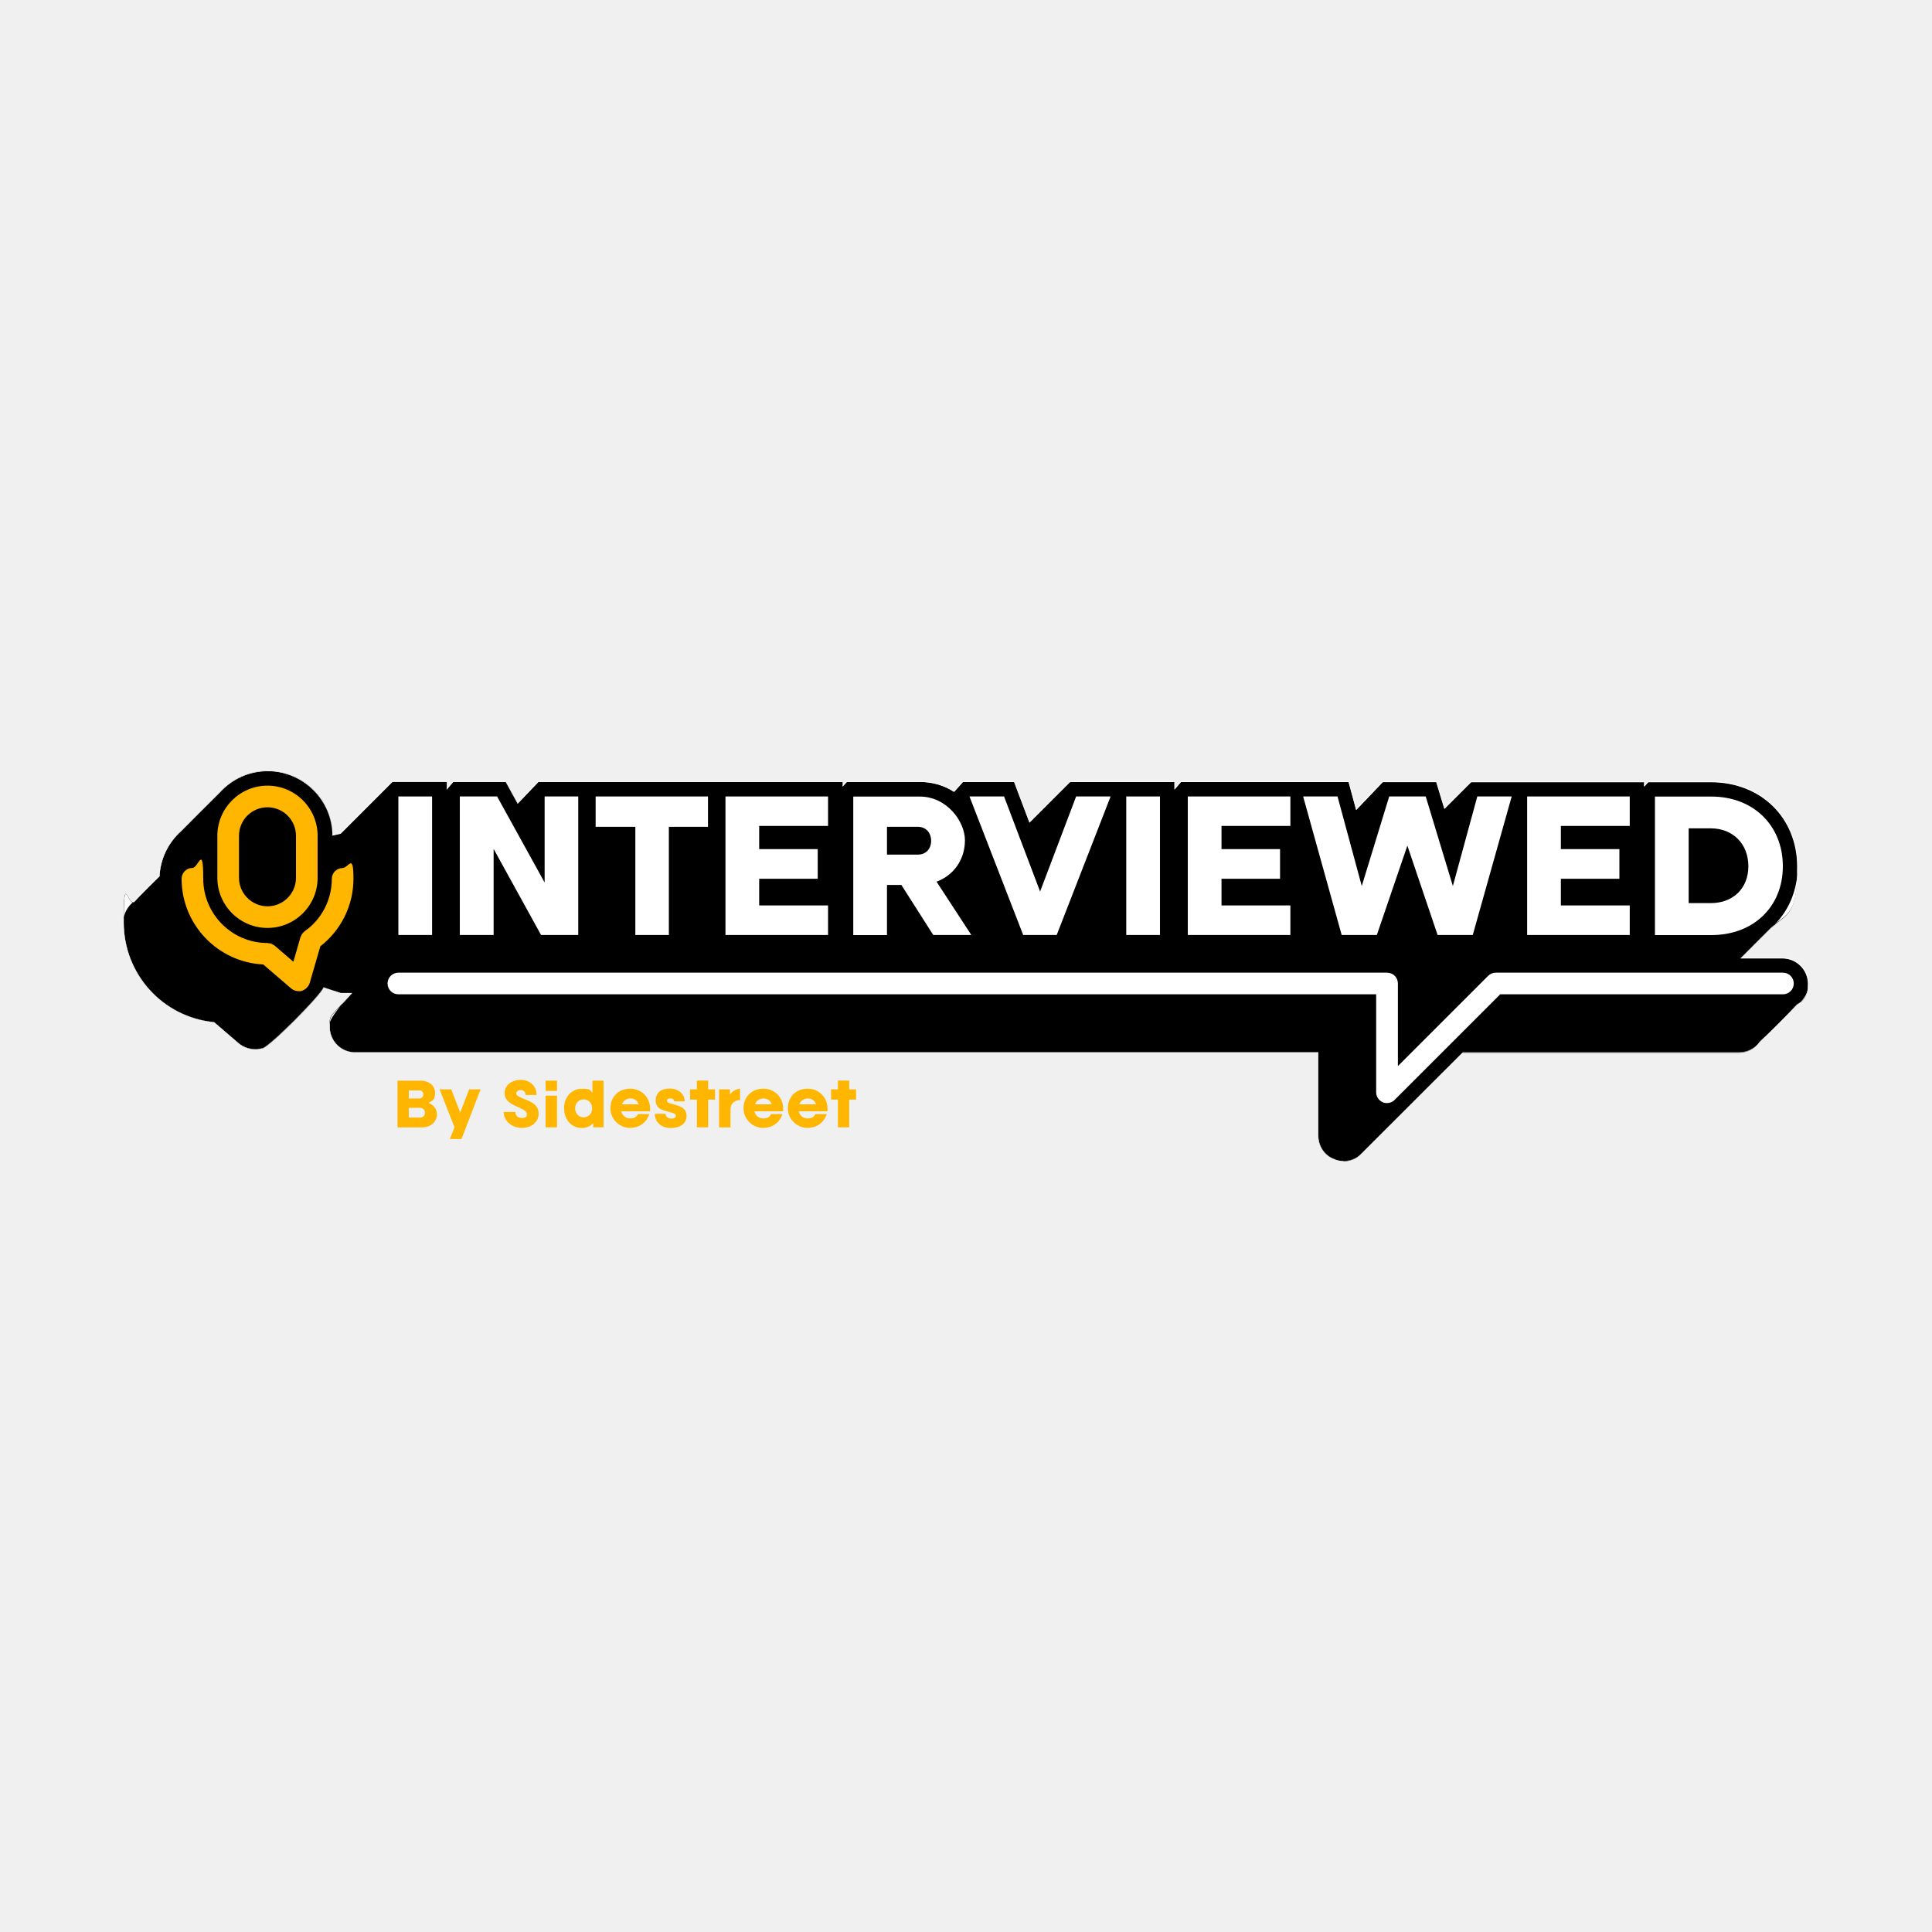
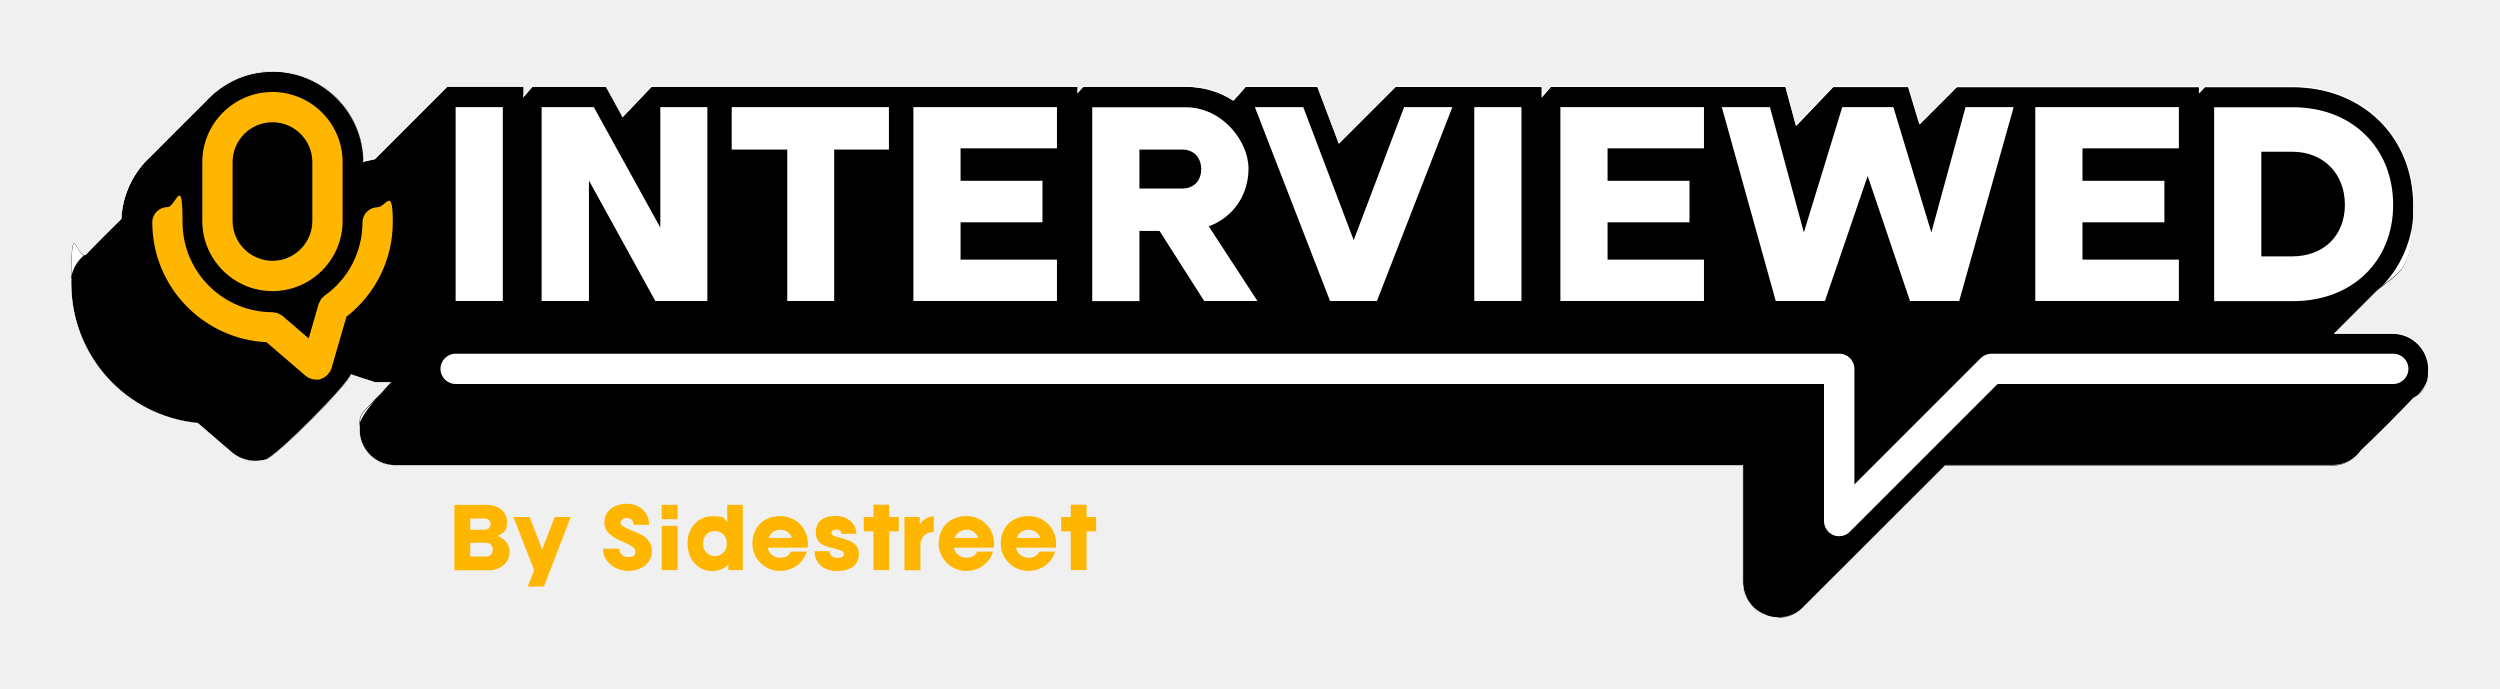
- <svg xmlns="http://www.w3.org/2000/svg" id="Layer_1" version="1.1" viewBox="0 0 2000 2000">
+ <svg xmlns="http://www.w3.org/2000/svg" id="Layer_1" version="1.1" viewBox="75.36 745.26 1849.28 509.38">
  <defs>
    <style>
      .st0 {
        fill: #fff;
      }

      .st1 {
        fill: #ffb600;
      }
    </style>
  </defs>
  <g>
    <path d="M1390.9,1201.9c-3.5,0-7.1-.8-10.4-2.2-9.6-3.7-16-13.4-16-24.2v-86.1H367.6c-14.6,0-26.4-11.8-26.4-26.4s0-8.4,22.9-35h-11.4c0,.1-17.6-5.8-17.6-5.8-3.1,8.7-55.3,60.9-63.2,63.1-2.2.6-4.7,1-7.2,1-6.6,0-13.1-2.3-17.8-6.4l-25.2-21.7c-53.4-5.3-93.7-49.8-93.7-103.5s4.1-16.2,11-21.3c6-6.6,19.2-19.7,26.1-26.4.8-17.6,8.9-34.6,22.1-46.6,5.4-5.5,34.7-34.8,40.2-40.2,13-14.3,30.6-22.2,49.5-22.2,37,0,67,29.9,67.2,66.7l8.4-1.9,53.5-53.5s.1,0,.2,0h56.1c.1,0,.2.1.2.2v7.3l6.5-7.5c0,0,.1,0,.2,0h54.2c0,0,.2,0,.2.1l12.2,22.3,21.3-22.3s.1,0,.2,0h314.8c.1,0,.2.1.2.2v4.2l4-4.4c0,0,.1,0,.2,0h75.6c12.9,0,25.1,3.5,35.3,10.2l9.1-10.1c0,0,.1,0,.2,0h52.9c.1,0,.2,0,.2.2l15.8,41.8,41.9-41.9s.1,0,.2,0h107.9c.1,0,.2.1.2.2v7.3l6.5-7.5c0,0,.1,0,.2,0h173.4c.1,0,.2,0,.2.2l7.7,28.6,27.3-28.7s.1,0,.2,0h55.3c.1,0,.2,0,.2.2l8.3,27.4,27.5-27.5s.1,0,.2,0h178.9c.1,0,.2.1.2.2v4.2l4-4.4c0,0,.1,0,.2,0h65c51.8,0,89.3,36.8,89.3,87.5s-9.7,47.7-27.3,63.6c-3.8,3.9-20.6,20.7-31.3,31.3h43.3c14.6,0,26.4,11.8,26.4,26.4s-4.2,16.5-11.4,21.5c-8.4,9.1-29.4,30.2-38.4,38.4-5,7.2-12.8,11.3-21.5,11.3h-286.3l-104.9,104.8c-4.5,4.9-11.4,7.7-18.7,7.7Z" />
    <path class="st0" d="M276.9,798.3c36.9,0,67,30,67,66.8l8.8-2,53.6-53.6h56.1v8l6.9-8h54.2l12.4,22.6,21.6-22.6h314.8v4.9h0s4.5-4.9,4.5-4.9h75.6c13,0,25.3,3.6,35.4,10.3l9.2-10.3h52.9l15.9,42.1,42.1-42.1h107.9v8l6.9-8h173.4l7.9,29,27.7-29h55.3l8.4,27.8,27.8-27.8h178.9v4.9h0s4.5-4.9,4.5-4.9h65c51.6,0,89.1,36.7,89.1,87.3s-9.6,47.5-27.2,63.4c-3.9,4-20.8,20.9-31.7,31.8h43.9c14.4,0,26.2,11.7,26.2,26.2s-4.2,16.4-11.3,21.3c-8.2,8.8-29.1,29.9-38.4,38.4-4.9,7.1-12.8,11.3-21.3,11.3h-286.4l-105,104.9c-4.5,4.8-11.1,7.7-18.5,7.7s-7-.8-10.3-2.2c-9.4-3.6-15.9-13.1-15.9-23.9v-86.4H367.6c-14.4,0-26.2-11.7-26.2-26.2s0-8.3,23.2-35.2h-12c0,.1-17.8-5.9-17.8-5.9-2,7.5-55.2,60.9-63.1,63.1-2.1.6-4.6,1-7.1,1-6.6,0-13-2.3-17.7-6.3l-25.3-21.7c-52.9-5.2-93.5-49.6-93.5-103.3s4.1-16.1,10.9-21.1c5.9-6.4,18.6-19.1,26.2-26.5.8-17.7,8.7-34.5,22.1-46.5,5.5-5.6,34.6-34.8,40.2-40.2,13-14.2,30.5-22.1,49.3-22.1M276.9,797.8c-19,0-36.6,7.9-49.7,22.2-5.5,5.3-34.8,34.6-40.2,40.2-13.3,12-21.3,29-22.2,46.6-6.9,6.8-20,19.7-26,26.3-6.9,5.1-11.1,13.1-11.1,21.4,0,26,9.6,51,27.1,70.2,17.4,19.1,41.1,31,66.7,33.6l25.1,21.6c4.7,4.1,11.3,6.4,18,6.4s5-.4,7.2-1c7.9-2.2,59.4-53.6,63.3-63l17.3,5.9c0,0,.1,0,.2,0h10.9c-22.6,26.2-22.6,29.5-22.6,34.6,0,14.7,12,26.7,26.7,26.7h996.7v85.9c0,10.8,6.5,20.6,16.2,24.4,3.3,1.5,6.9,2.2,10.4,2.2,7.4,0,14.3-2.9,18.9-7.8l104.8-104.7h286.2c8.7,0,16.6-4.2,21.7-11.4,9-8.3,29.8-29.2,38.3-38.4,7.3-5.1,11.5-13,11.5-21.7,0-14.7-12-26.7-26.7-26.7h-42.7c10.7-10.6,27-27,30.8-30.9,17.6-15.9,27.3-38.6,27.3-63.8,0-50.9-37.7-87.8-89.6-87.8h-65c-.1,0-.3,0-.4.2l-3.6,3.9v-3.6c0-.3-.2-.5-.5-.5h-178.9c-.1,0-.3,0-.4.1l-27.2,27.2-8.2-27c0-.2-.3-.4-.5-.4h-55.3c-.1,0-.3,0-.4.2l-27,28.4-7.6-28.2c0-.2-.3-.4-.5-.4h-173.4c-.1,0-.3,0-.4.2l-6.1,7v-6.6c0-.3-.2-.5-.5-.5h-107.9c-.1,0-.3,0-.4.1l-41.6,41.6-15.6-41.4c0-.2-.3-.3-.5-.3h-52.9c-.1,0-.3,0-.4.2l-8.9,9.9c-10.2-6.6-22.4-10.1-35.3-10.1h-75.6c-.1,0-.3,0-.4.2l-3.6,3.9v-3.6c0-.3-.2-.5-.5-.5h-314.8c-.1,0-.3,0-.4.2l-21.1,22.1-12-22c0-.2-.3-.3-.4-.3h-54.2c-.1,0-.3,0-.4.2l-6.1,7v-6.6c0-.3-.2-.5-.5-.5h-56.1c-.1,0-.3,0-.4.1l-53.5,53.5-8.1,1.8c-.3-36.8-30.5-66.7-67.5-66.7h0Z" />
  </g>
  <g>
    <g>
      <path class="st1" d="M276.9,960.6c28.6,0,51.9-23.3,51.9-51.9v-43.5c0-28.6-23.3-51.9-51.9-51.9s-51.9,23.3-51.9,51.9v43.5c0,28.6,23.3,51.9,51.9,51.9ZM247.4,865.2c0-16.3,13.2-29.5,29.5-29.5s29.5,13.2,29.5,29.5v43.5c0,16.3-13.3,29.5-29.5,29.5s-29.5-13.3-29.5-29.5v-43.5Z" />
      <path class="st1" d="M354.7,898.6c-6.2,0-11.2,5-11.2,11.2,0,21.6-10.5,41.9-28.1,54.2-.4.3-.6.7-1,1-.6.5-1.2,1.1-1.6,1.7-.4.6-.7,1.3-1,2-.2.5-.6.8-.7,1.3l-7.4,25.6-19.4-16.7c-.4-.4-.9-.5-1.4-.8-.7-.4-1.3-.9-2.1-1.2-.7-.3-1.4-.3-2.2-.4-.6,0-1.1-.3-1.7-.3-36.7,0-66.5-29.9-66.5-66.5s-5-11.2-11.2-11.2-11.2,5-11.2,11.2c0,47.6,37.6,86.4,84.5,88.7l29.1,25c2.1,1.7,5,2.7,7.8,2.7s2.2-.1,3.2-.5c3.6-1.1,6.9-4.4,8-8l11-38c21.5-16.7,34.3-42.4,34.3-69.9s-5-11.2-11.2-11.2Z" />
    </g>
    <rect class="st0" x="412.4" y="824.5" width="34.9" height="143.4" />
    <polygon class="st0" points="511 878.8 560.1 967.9 598.6 967.9 598.6 824.5 563.8 824.5 563.8 913.6 514.6 824.5 476 824.5 476 967.9 511 967.9 511 878.8" />
    <polygon class="st0" points="657.7 967.9 692.4 967.9 692.4 855.9 732.9 855.9 732.9 824.5 616.6 824.5 616.6 855.9 657.7 855.9 657.7 967.9" />
    <polygon class="st0" points="857.2 937.3 785.9 937.3 785.9 909.7 846.5 909.7 846.5 879 785.9 879 785.9 855 857.2 855 857.2 824.5 751 824.5 751 967.9 857.2 967.9 857.2 937.3" />
    <path class="st0" d="M918.2,916.1h14.9l33,51.8h39.4l-36-55.2c17.7-6.5,29.4-22.8,29.4-42.8s-19.2-45.3-46.6-45.3h-69v143.4h34.9v-51.8ZM918.2,855.9h31.9c8.2,0,13.8,5.9,13.8,14.5s-5.6,14.3-13.8,14.3h-31.9v-28.9Z" />
    <polygon class="st0" points="1093.9 967.9 1149.7 824.5 1114 824.5 1076.7 922.9 1039.4 824.5 1003.6 824.5 1059.2 967.9 1093.9 967.9" />
    <rect class="st0" x="1165.9" y="824.5" width="34.9" height="143.4" />
    <polygon class="st0" points="1335.8 937.3 1264.5 937.3 1264.5 909.7 1325.1 909.7 1325.1 879 1264.5 879 1264.5 855 1335.8 855 1335.8 824.5 1229.6 824.5 1229.6 967.9 1335.8 967.9 1335.8 937.3" />
    <polygon class="st0" points="1425.3 967.9 1456.9 875.4 1488.2 967.9 1524.6 967.9 1564.9 824.5 1529.3 824.5 1504 917.2 1475.9 824.5 1438.1 824.5 1409.7 917.2 1384.6 824.5 1349 824.5 1388.9 967.9 1425.3 967.9" />
    <polygon class="st0" points="1687.1 937.3 1615.8 937.3 1615.8 909.7 1676.4 909.7 1676.4 879 1615.8 879 1615.8 855 1687.1 855 1687.1 824.5 1580.9 824.5 1580.9 967.9 1687.1 967.9 1687.1 937.3" />
    <path class="st0" d="M1845.6,896.8c0-42.3-30.5-72.2-74-72.2h-58.4v143.4h58.4c43.6,0,74-29.4,74-71.2ZM1748.1,934.9v-77.4h22.9c22.9,0,38.9,16.1,38.9,39.2s-16,38.2-38.9,38.2h-22.9Z" />
    <path class="st0" d="M1845.7,1006.9h-297.3c-3,0-5.8,1.2-7.9,3.3l-93.4,93.4v-85.5c0-6.2-5-11.2-11.2-11.2H412.4c-6.2,0-11.2,5-11.2,11.2s5,11.2,11.2,11.2h1012.2v101.4c0,4.5,2.7,8.6,6.9,10.4,1.4.6,2.8.8,4.3.8,2.9,0,5.8-1.1,7.9-3.3l109.3-109.3h292.7c6.2,0,11.2-5,11.2-11.2s-5-11.2-11.2-11.2Z" />
  </g>
  <g>
    <path class="st1" d="M411.4,1118.7h23.9c8.9,0,15.1,5.2,15.1,12.6s-2.8,8.2-6.9,10.4c5.2,2,8.8,6.2,8.8,11.7,0,8-6.5,13.7-15.7,13.7h-25.1v-48.3ZM434.1,1137.1c2.4,0,4.1-1.7,4.1-4.2s-1.7-4.1-4.1-4.1h-10.9v8.3h10.9ZM434.9,1156.9c3,0,5-2,5-5s-2-5.1-5-5.1h-11.7v10.1h11.7Z" />
    <path class="st1" d="M470.5,1167l-15.4-39.3h12l9.3,24,9.3-24h11.8l-19.8,51.4h-12l4.8-12.1Z" />
    <path class="st1" d="M521.4,1151.1h12.1c0,3.5,2.2,6.2,6.6,6.2s5.3-1.4,5.3-4.1-3.7-4.7-8.4-6.8c-7.5-3.3-14.6-6.6-14.6-14.9s7.4-13.6,16.7-13.6,16.4,6.3,16.4,15.6h-11.5c0-3.1-1.9-5.1-4.9-5.1s-4.7,1.6-4.7,3.7,3.1,3.5,9.8,6.2c7.1,2.8,13.4,6.2,13.4,14.6s-7.3,14.7-17.3,14.7-18.9-6.8-18.9-16.6Z" />
    <path class="st1" d="M564.8,1118.7h11.8v10.6h-11.8v-10.6ZM564.8,1134.2h11.8v32.8h-11.8v-32.8Z" />
    <path class="st1" d="M583.9,1147.4c0-12,8-20.3,18.3-20.3s8.3,1.6,11.1,4.4v-12.8h11.5v48.3h-10.7v-4.3c-2.9,3.1-6.9,5-11.8,5-10.3,0-18.3-8.2-18.3-20.3ZM604.2,1156.6c5.1,0,8.8-3.8,8.8-9.3s-3.7-9.2-8.8-9.2-8.8,3.7-8.8,9.2,3.6,9.3,8.8,9.3Z" />
    <path class="st1" d="M631.9,1147.4c0-12.1,8.4-20.4,20.6-20.4s21.8,10.2,20.3,23.4h-29.6c.8,4.5,4.7,7.4,9.2,7.4s6.5-1.6,8-4.5h11.7c-2.7,8.8-10.3,14.3-20.1,14.3s-20.1-8.2-20.1-20.3ZM661.2,1143.1c-1.3-3.7-4.5-6-8.6-6s-7.4,2.4-8.8,6.1h17.4Z" />
    <path class="st1" d="M677.8,1153h11.2c0,2.9,2.3,4.9,5.8,4.9s4.8-.9,4.8-3-3.1-2.8-7.5-4c-5-1.4-13.3-2.6-13.3-11.5s6-12.5,14.6-12.5,15.4,5.4,15.4,13.2h-10.9c0-1.9-1.6-3.1-3.9-3.1s-3.6,1-3.6,2.7,2.6,2.4,7.3,3.6c6.2,1.7,13,3.7,13,11.8s-6.6,12.6-16.3,12.6-16.5-5.9-16.5-14.7Z" />
    <path class="st1" d="M721.4,1138.3h-7.1v-10.6h7.1v-9.1h11.7v9.1h7.1v10.6h-7.1v28.7h-11.7v-28.7Z" />
    <path class="st1" d="M744.5,1127.7h11.2v5.5c1.5-2.6,5.3-5.9,10.4-6.1v11.7c-6,0-9.9,3.8-9.9,9.9v18.4h-11.8v-39.3Z" />
    <path class="st1" d="M769.7,1147.4c0-12.1,8.4-20.4,20.6-20.4s21.8,10.2,20.3,23.4h-29.6c.8,4.5,4.7,7.4,9.2,7.4s6.5-1.6,8-4.5h11.7c-2.7,8.8-10.3,14.3-20.1,14.3s-20.1-8.2-20.1-20.3ZM798.9,1143.1c-1.3-3.7-4.5-6-8.6-6s-7.4,2.4-8.8,6.1h17.4Z" />
    <path class="st1" d="M815.6,1147.4c0-12.1,8.4-20.4,20.6-20.4s21.8,10.2,20.3,23.4h-29.6c.8,4.5,4.7,7.4,9.2,7.4s6.5-1.6,8-4.5h11.7c-2.7,8.8-10.3,14.3-20.1,14.3s-20.1-8.2-20.1-20.3ZM844.8,1143.1c-1.3-3.7-4.5-6-8.6-6s-7.4,2.4-8.8,6.1h17.4Z" />
    <path class="st1" d="M867.4,1138.3h-7.1v-10.6h7.1v-9.1h11.7v9.1h7.1v10.6h-7.1v28.7h-11.7v-28.7Z" />
  </g>
</svg>
